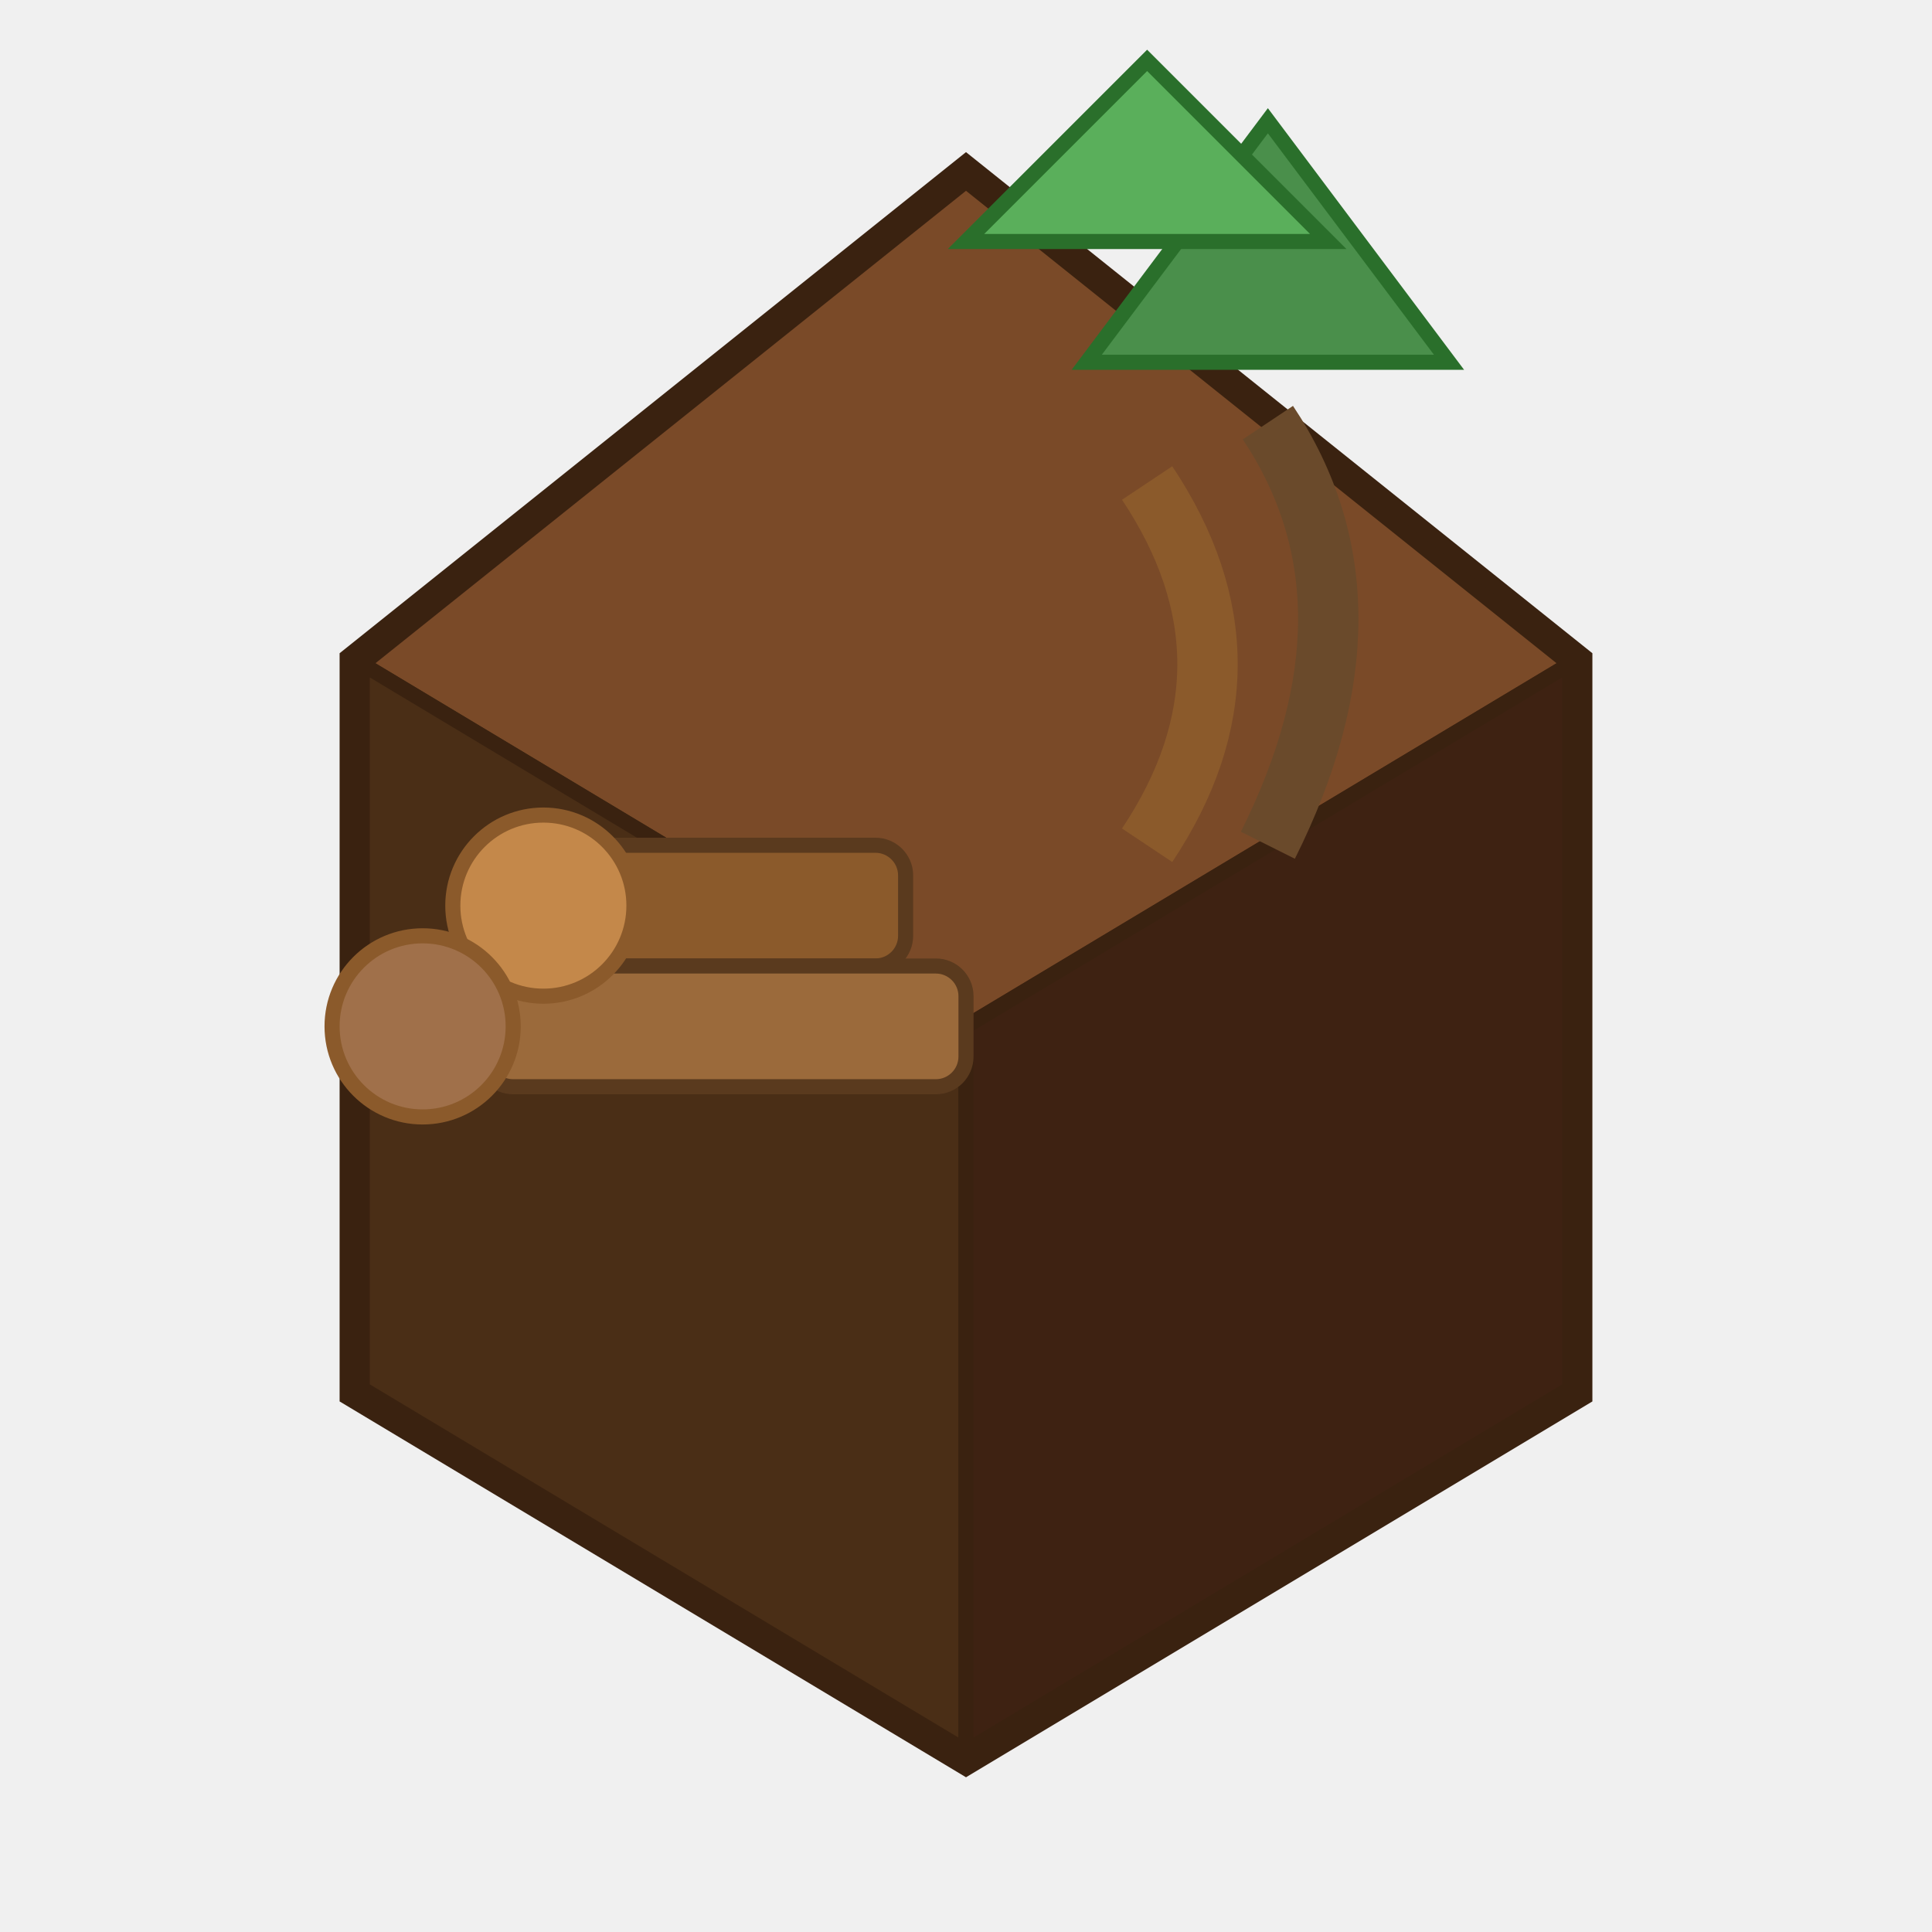
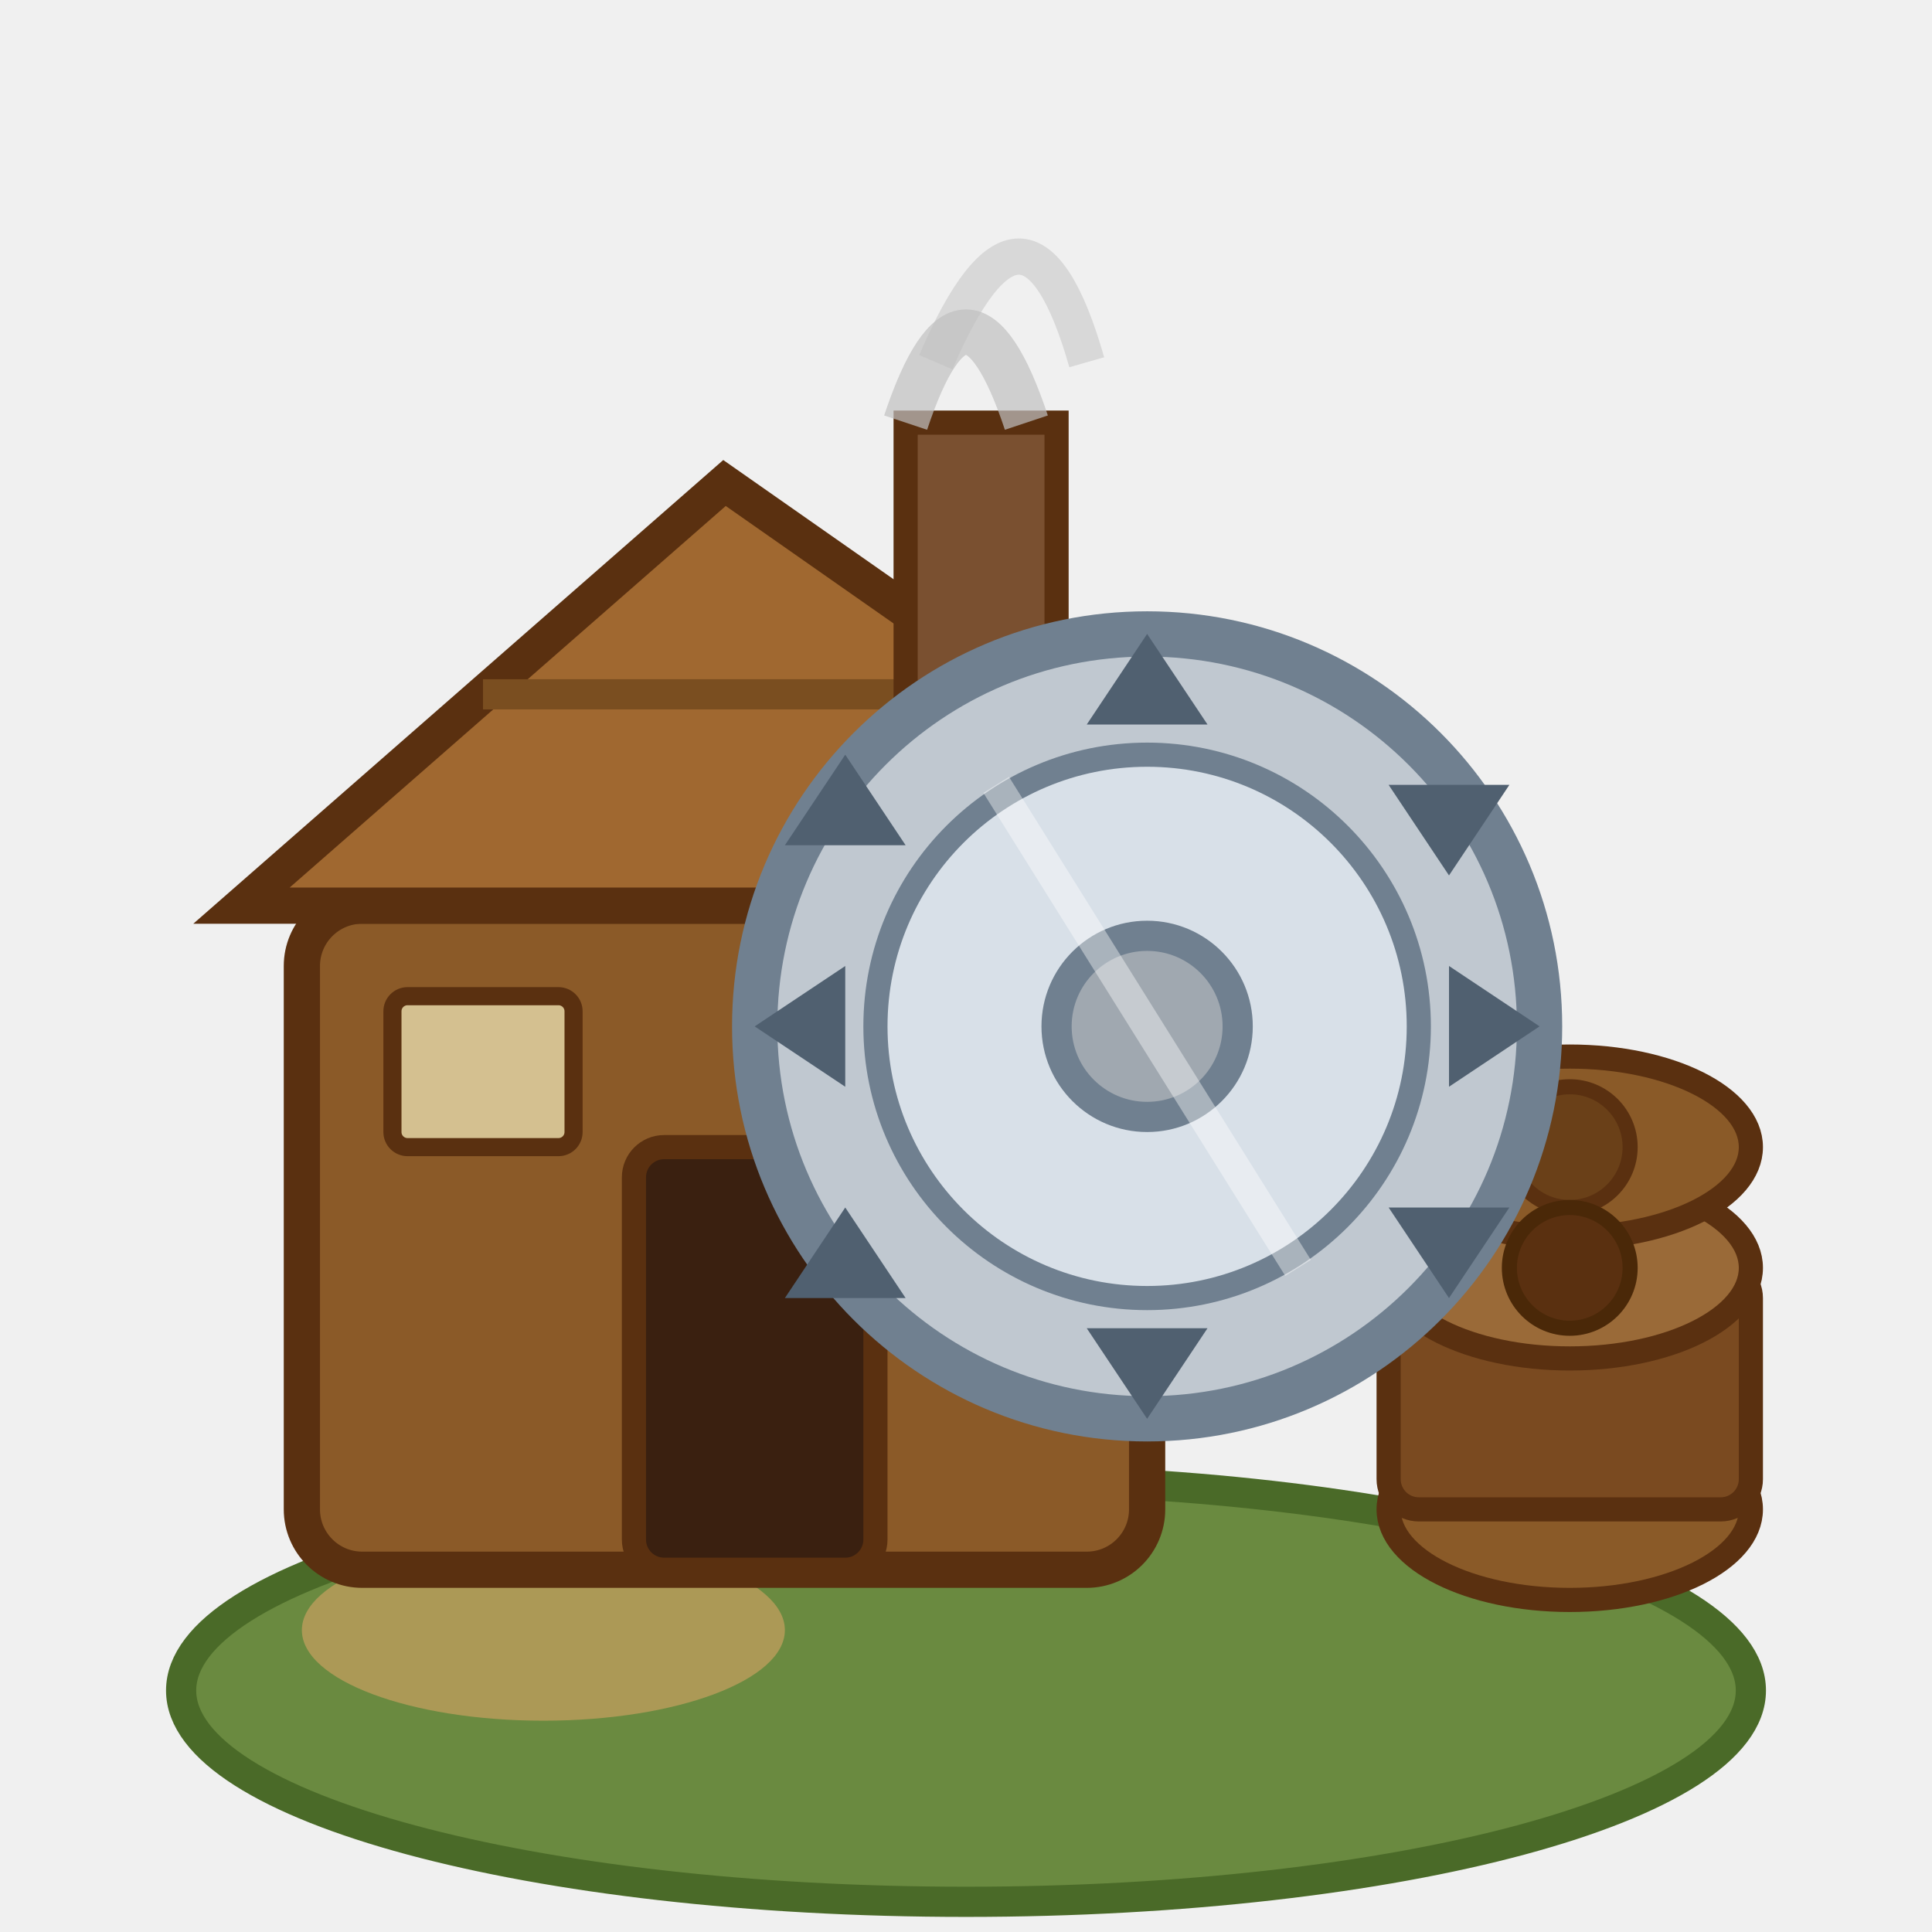
<svg xmlns="http://www.w3.org/2000/svg" viewBox="0 0 64 64">
-   <polygon points="32,6 52,22 52,46 32,58 12,46 12,22" fill="#5a3a1e" stroke="#3a2210" stroke-width="1.5" />
-   <polygon points="32,6 52,22 32,34 12,22" fill="#7a4a28" stroke="#3a2210" stroke-width="0.5" />
-   <polygon points="12,22 32,34 32,58 12,46" fill="#4a2e16" stroke="#3a2210" stroke-width="0.5" />
-   <polygon points="32,34 52,22 52,46 32,58" fill="#3e2212" stroke="#3a2210" stroke-width="0.5" />
-   <rect x="18" y="28" width="12" height="4" rx="1" fill="#8b5a2b" stroke="#5a3a1e" stroke-width="0.5" />
-   <rect x="16" y="32" width="16" height="4" rx="1" fill="#9b6a3b" stroke="#5a3a1e" stroke-width="0.5" />
-   <circle cx="18" cy="30" r="3" fill="#c4884a" stroke="#8b5a2b" stroke-width="0.5" />
-   <circle cx="14" cy="34" r="3" fill="#a0704a" stroke="#8b5a2b" stroke-width="0.5" />
-   <path d="M 38 16 Q 42 22, 38 28" fill="none" stroke="#8b5a2b" stroke-width="2" />
-   <path d="M 42 14 Q 46 20, 42 28" fill="none" stroke="#6a4a2b" stroke-width="2" />
-   <polygon points="36,12 42,4 48,12" fill="#4a8f4b" stroke="#2a6f2b" stroke-width="0.5" />
-   <polygon points="32,8 38,2 44,8" fill="#5aaf5b" stroke="#2a6f2b" stroke-width="0.5" />
+   <ellipse cx="32" cy="59" rx="22" ry="4" fill="#00000040" />
+   <ellipse cx="32" cy="56" rx="26" ry="7" fill="#6a8a40" stroke="#4a6a28" stroke-width="1" />
+   <ellipse cx="18" cy="54" rx="8" ry="3" fill="#c8a060" opacity="0.7" />
+   <rect x="10" y="30" width="28" height="22" rx="2" fill="#8b5a28" stroke="#5a3010" stroke-width="1.2" />
+   <polygon points="8,30 24,16 44,30" fill="#a06830" stroke="#5a3010" stroke-width="1.2" />
+   <line x1="16" y1="23" x2="36" y2="23" stroke="#7a4e20" stroke-width="1" />
+   <rect x="21" y="38" width="8" height="14" rx="1" fill="#3a2010" stroke="#5a3010" stroke-width="0.8" />
+   <rect x="13" y="33" width="6" height="5" rx="0.5" fill="#d4c090" stroke="#5a3010" stroke-width="0.6" />
+   <rect x="30" y="14" width="5" height="10" fill="#7a5030" stroke="#5a3010" stroke-width="0.8" />
+   <path d="M30,14 Q32,8 34,14" fill="none" stroke="#c0c0c0" stroke-width="1.5" opacity="0.7" />
+   <path d="M31,12 Q34,5 36,12" fill="none" stroke="#c0c0c0" stroke-width="1.2" opacity="0.5" />
+   <ellipse cx="52" cy="50" rx="6" ry="3" fill="#8a5a28" stroke="#5a3010" stroke-width="0.8" />
+   <rect x="46" y="42" width="12" height="8" rx="1" fill="#7a4a20" stroke="#5a3010" stroke-width="0.8" />
+   <ellipse cx="52" cy="42" rx="6" ry="3" fill="#9a6a38" stroke="#5a3010" stroke-width="0.8" />
+   <ellipse cx="52" cy="38" rx="6" ry="3" fill="#8a5a28" stroke="#5a3010" stroke-width="0.8" />
+   <circle cx="52" cy="38" r="2" fill="#6a4018" stroke="#5a3010" stroke-width="0.5" />
+   <circle cx="52" cy="42" r="2" fill="#5a3010" stroke="#4a2808" stroke-width="0.5" />
+   <circle cx="38" cy="34" r="13" fill="#c0c8d0" stroke="#708090" stroke-width="1.5" />
+   <circle cx="38" cy="34" r="9" fill="#d8e0e8" stroke="#708090" stroke-width="0.8" />
+   <circle cx="38" cy="34" r="3" fill="#a0a8b0" stroke="#708090" stroke-width="1" />
+   <polygon points="38,21 40,24 36,24" fill="#506070" />
+   <polygon points="50,26 48,29 46,26" fill="#506070" />
+   <polygon points="51,34 48,36 48,32" fill="#506070" />
+   <polygon points="48,43 46,40 50,40" fill="#506070" />
+   <polygon points="38,47 36,44 40,44" fill="#506070" />
+   <polygon points="26,43 28,40 30,43" fill="#506070" />
+   <polygon points="25,34 28,32 28,36" fill="#506070" />
+   <polygon points="28,25 30,28 26,28" fill="#506070" />
+   <line x1="33" y1="26" x2="43" y2="42" stroke="#ffffff" stroke-width="1" opacity="0.4" />
</svg>
